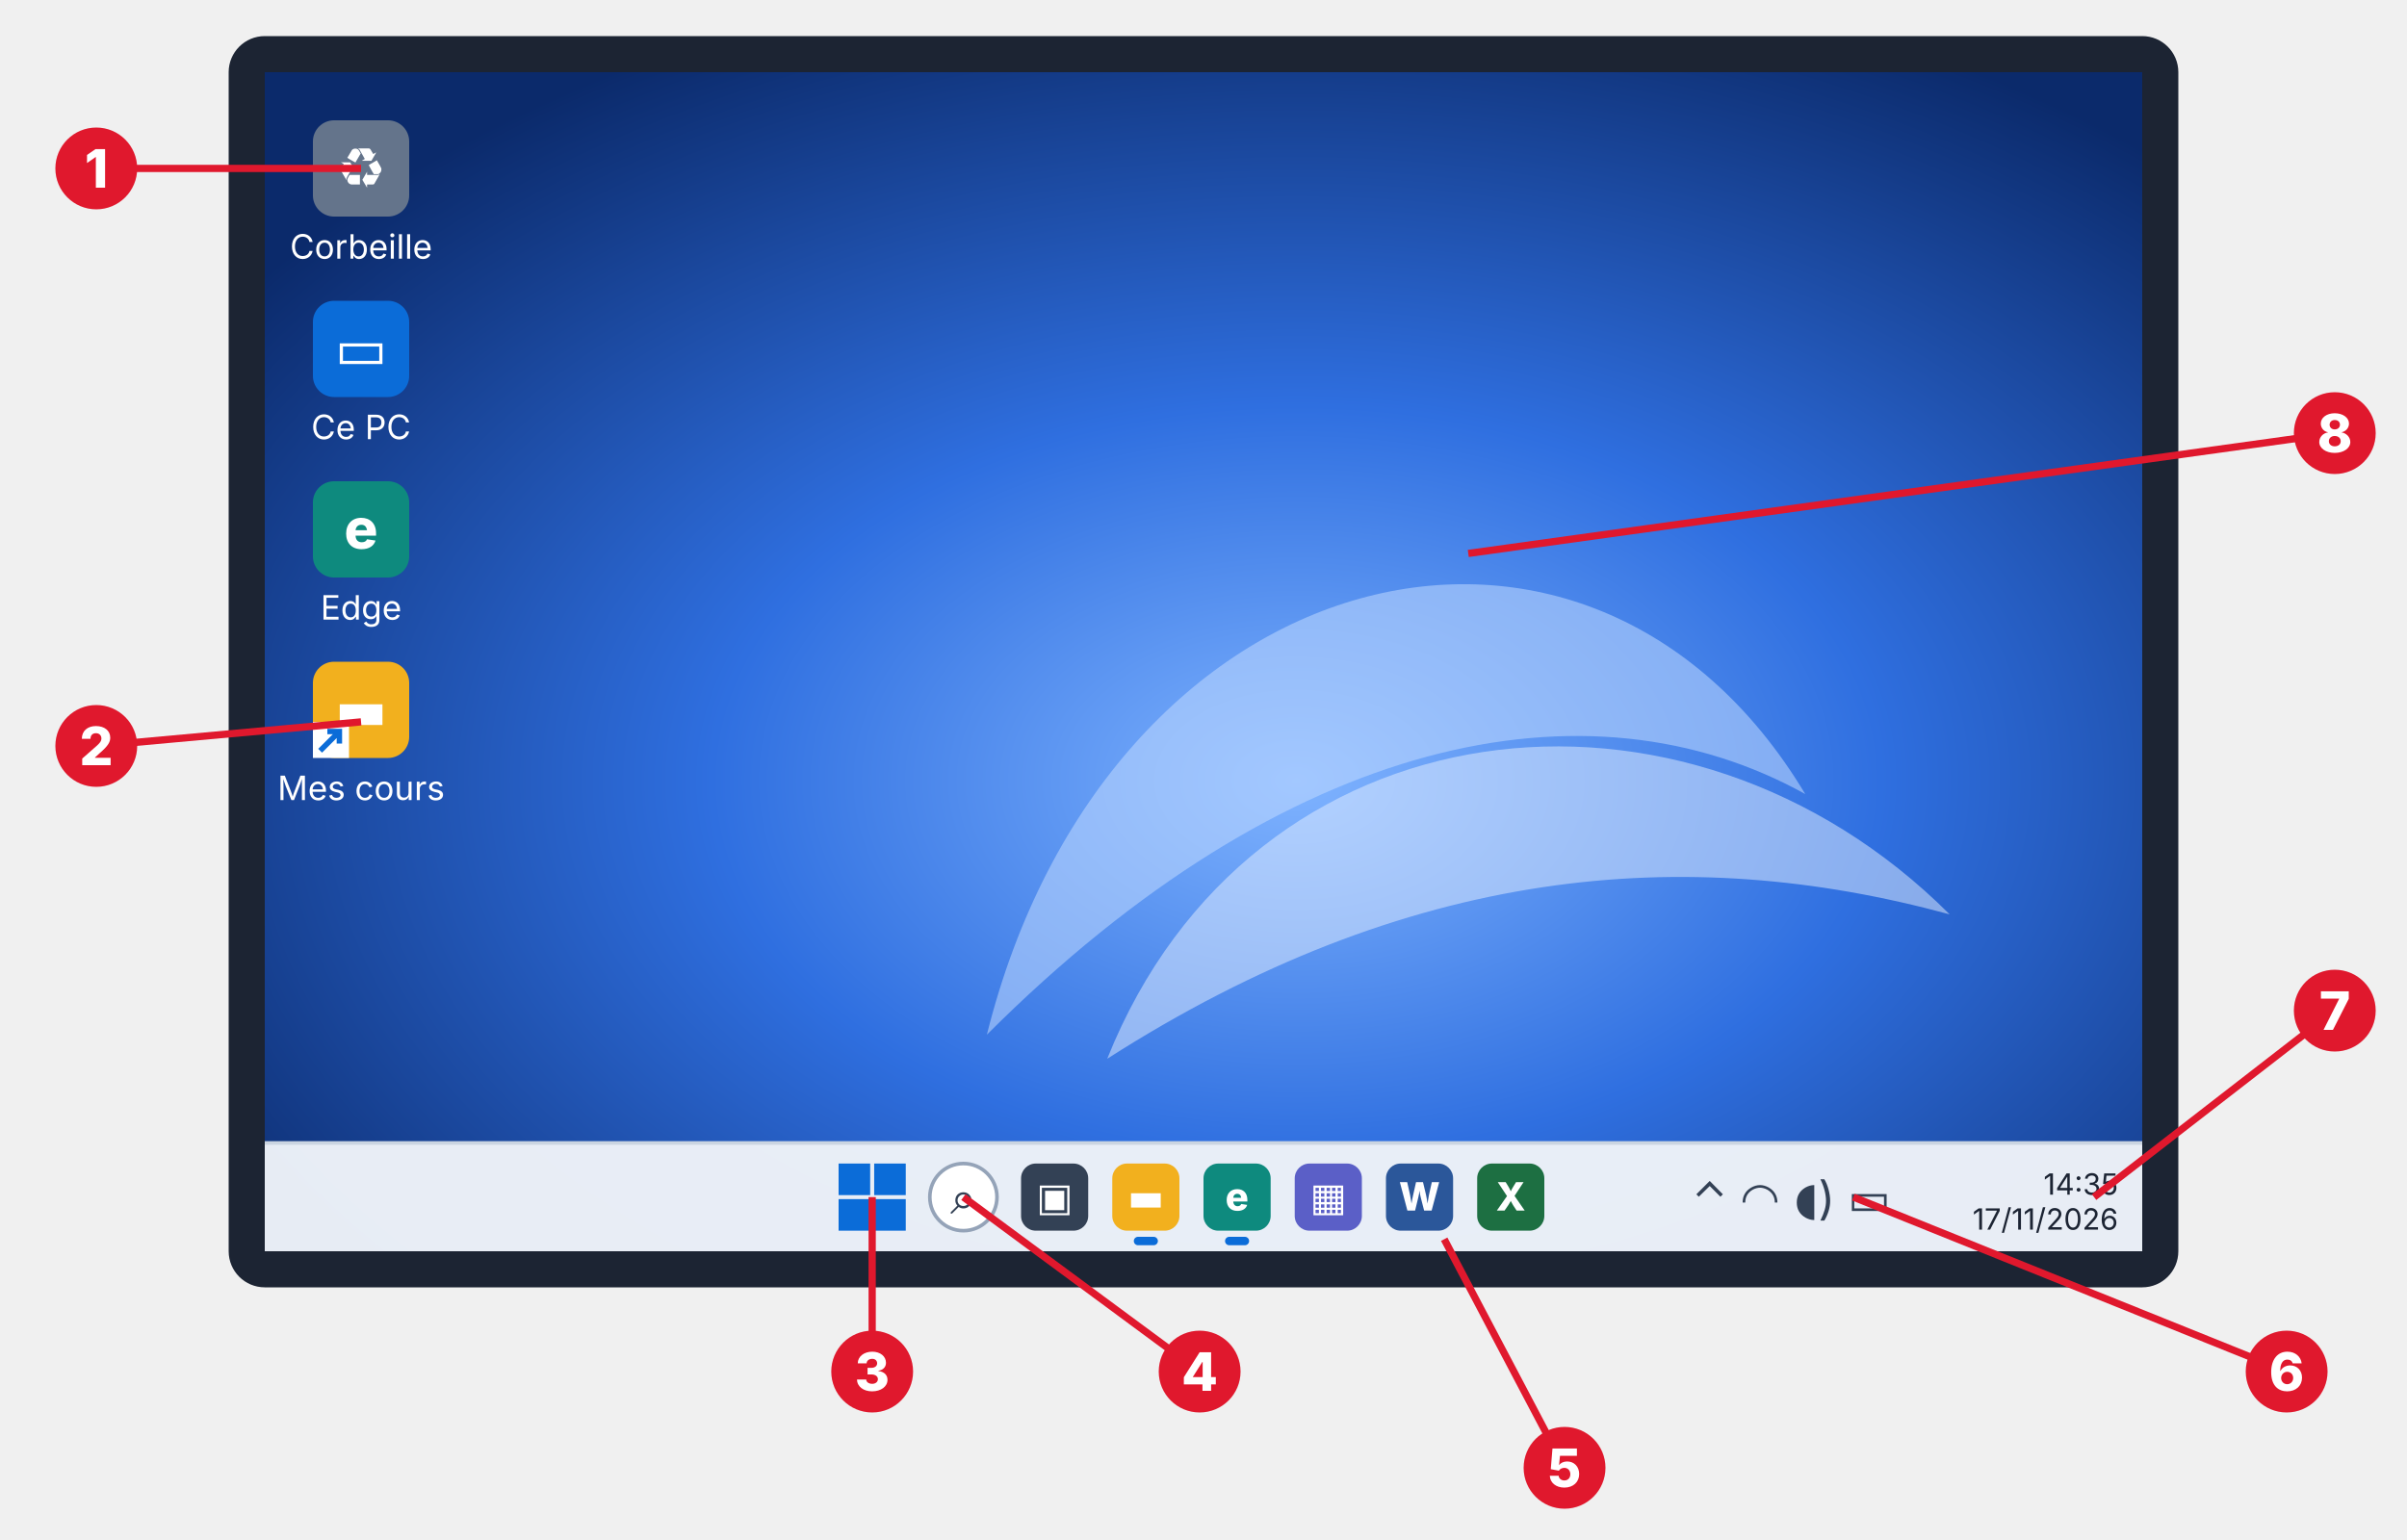
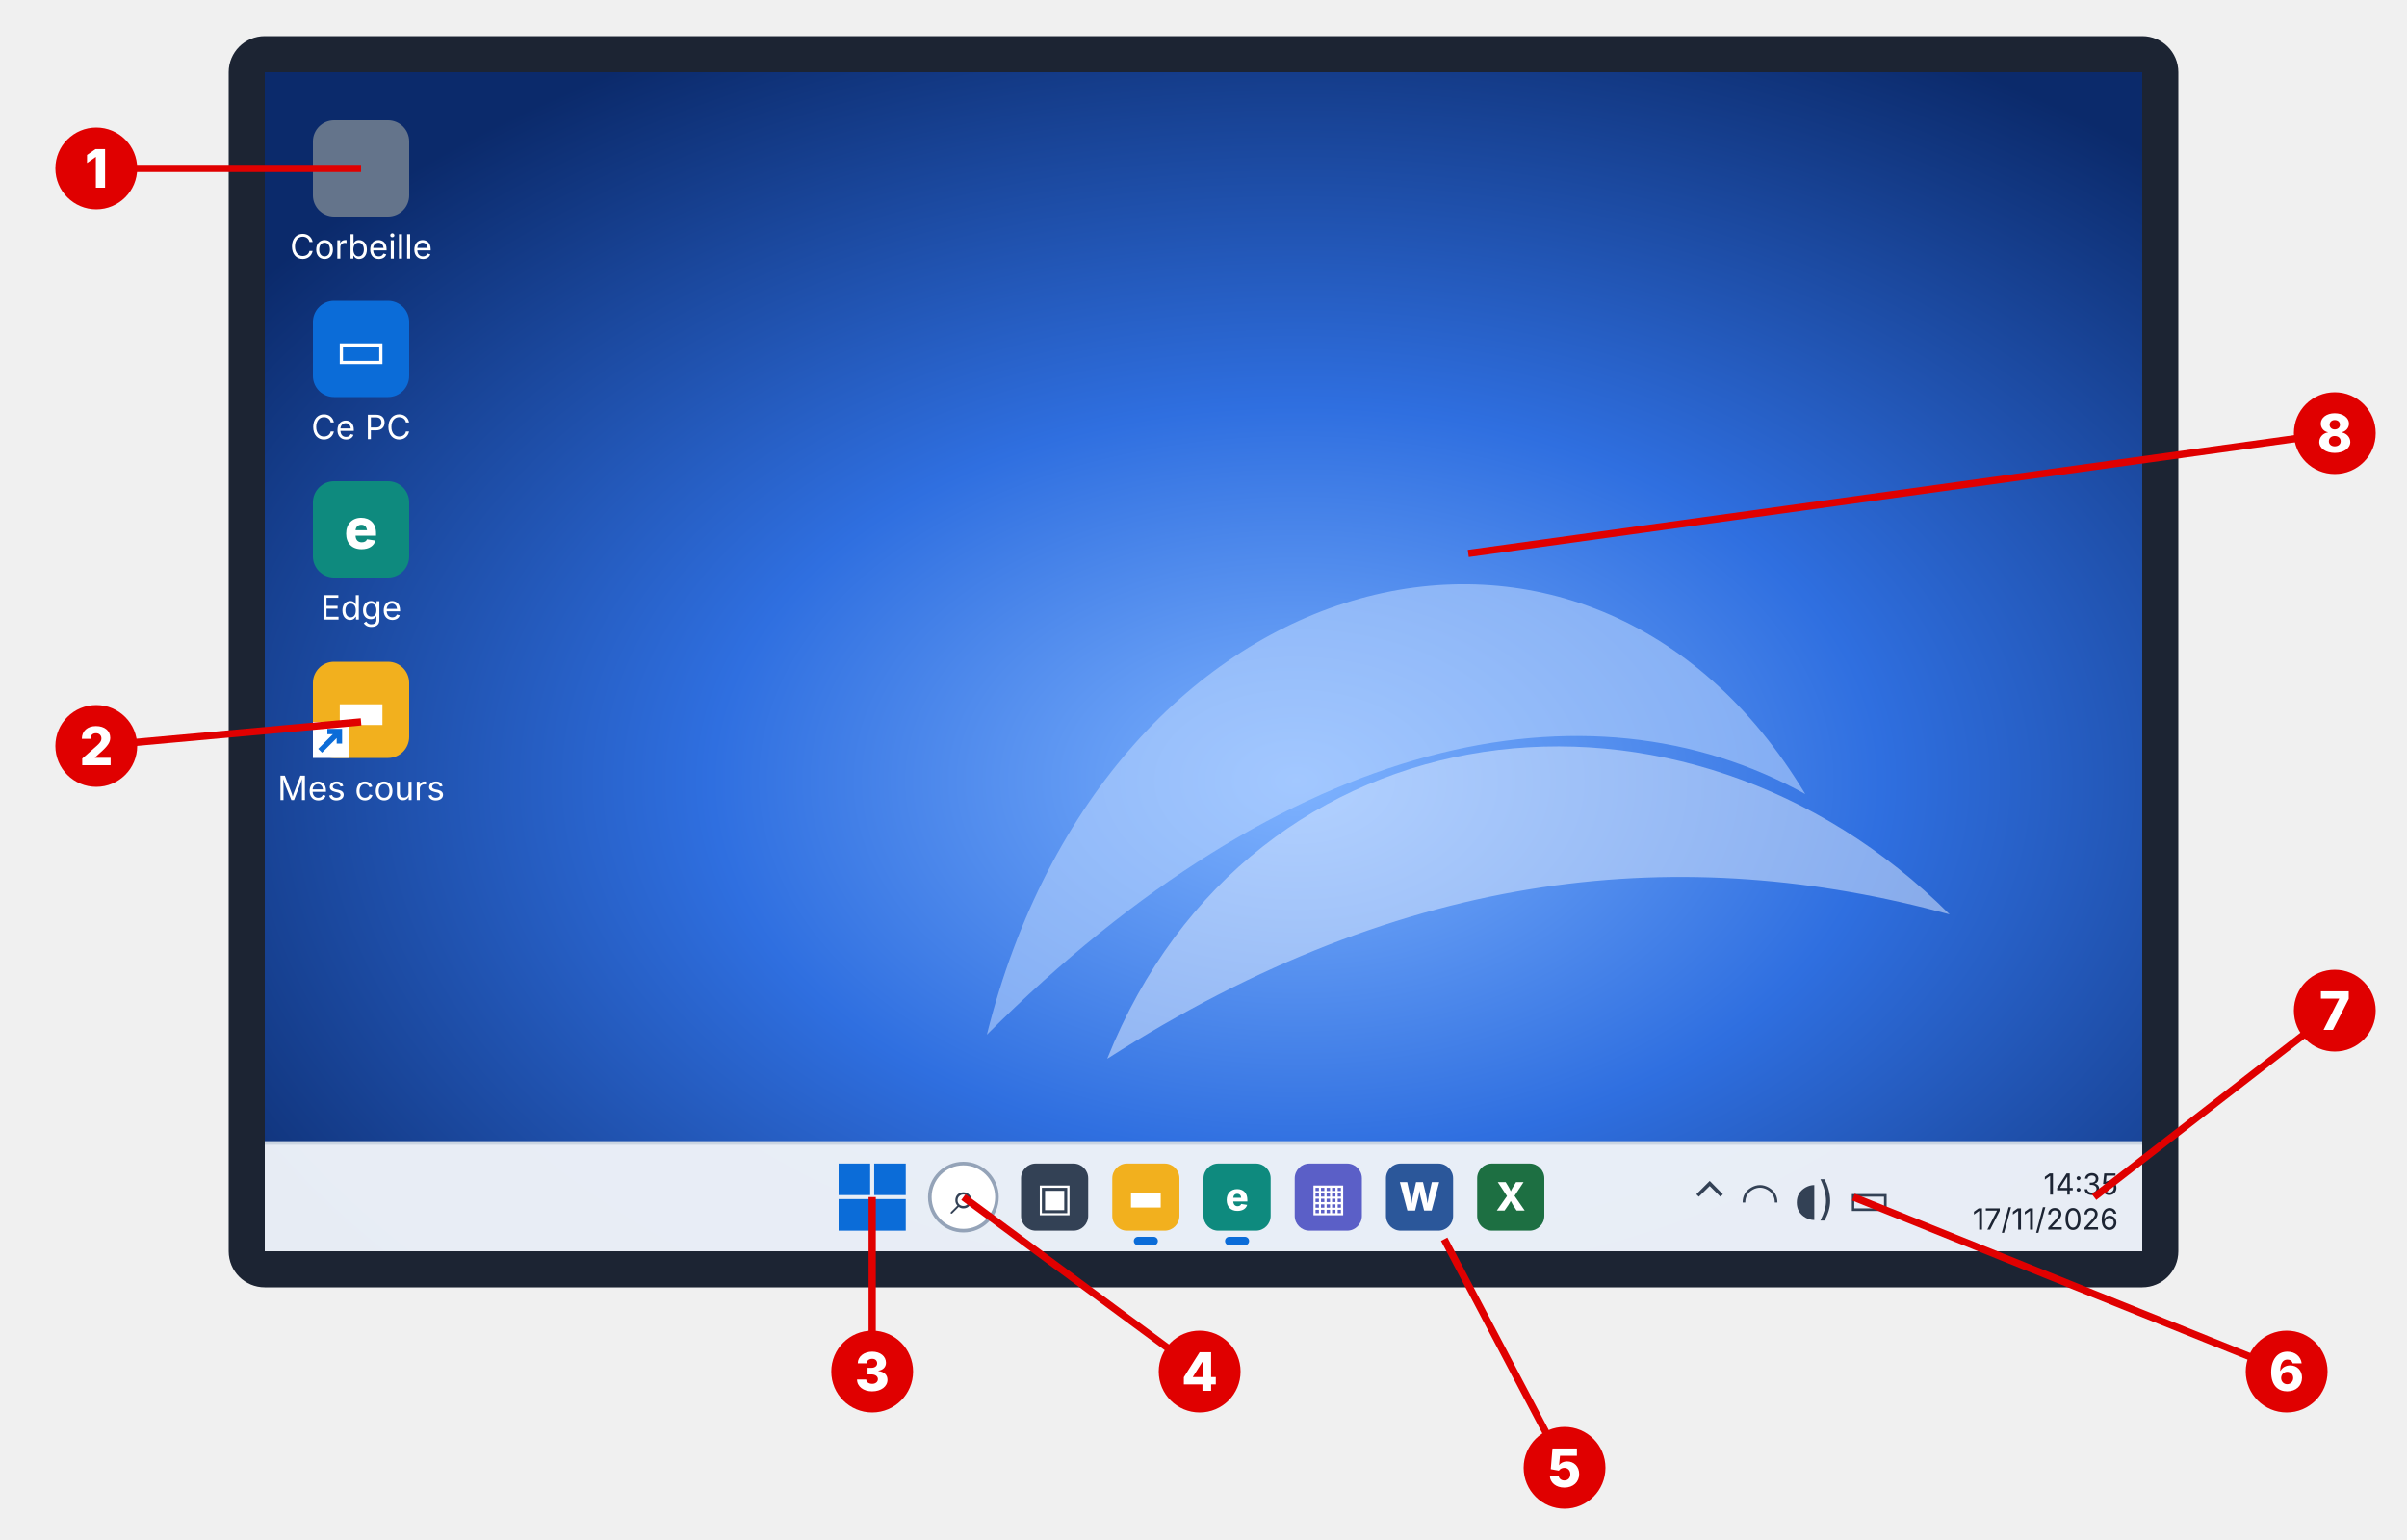
<svg xmlns="http://www.w3.org/2000/svg" viewBox="0 0 200 128" width="100%" font-family="Inter, sans-serif">
  <defs>
    <radialGradient id="wp" cx="55%" cy="60%" r="70%">
      <stop offset="0" stop-color="#7FB3FF" />
      <stop offset=".45" stop-color="#2F6FE0" />
      <stop offset="1" stop-color="#0B2A6B" />
    </radialGradient>
  </defs>
  <rect x="19" y="3" width="162" height="104" rx="3" fill="#1C2433" />
  <rect x="22" y="6" width="156" height="98" fill="url(#wp)" />
  <path d="M82 86 C 92 46, 132 36, 150 66 C 132 56, 107 61, 82 86z" fill="#BFD9FF" opacity=".55" />
  <path d="M92 88 C 104 58, 140 54, 162 76 C 140 70, 117 72, 92 88z" fill="#E6F0FF" opacity=".5" />
  <rect x="26" y="10" width="8" height="8" rx="1.76" fill="#64748B" />
-   <text x="30.0" y="15.6" font-size="4.64" font-weight="800" text-anchor="middle" fill="#fff">♻</text>
+   <text x="30.0" y="15.6" font-size="4.64" font-weight="800" text-anchor="middle" fill="#fff" />
  <text x="30" y="21.5" font-size="2.8" text-anchor="middle" fill="#fff">Corbeille</text>
  <rect x="26" y="25" width="8" height="8" rx="1.76" fill="#0B6CD8" />
  <text x="30.0" y="30.6" font-size="4.64" font-weight="800" text-anchor="middle" fill="#fff">▭</text>
  <text x="30" y="36.5" font-size="2.8" text-anchor="middle" fill="#fff">Ce PC</text>
  <rect x="26" y="40" width="8" height="8" rx="1.76" fill="#0E8A7E" />
  <text x="30.0" y="45.6" font-size="4.64" font-weight="800" text-anchor="middle" fill="#fff">e</text>
  <text x="30" y="51.5" font-size="2.8" text-anchor="middle" fill="#fff">Edge</text>
  <rect x="26" y="55" width="8" height="8" rx="1.76" fill="#F2B01E" />
  <text x="30.0" y="60.6" font-size="4.64" font-weight="800" text-anchor="middle" fill="#fff">▬</text>
  <text x="30" y="66.5" font-size="2.8" text-anchor="middle" fill="#fff">Mes cours</text>
  <rect x="26" y="60" width="3" height="3" fill="#fff" />
  <path d="M26.6 62.4l1.6-1.6m-1 0h1v1" stroke="#0B6CD8" stroke-width=".45" fill="none" />
  <rect x="22" y="95" width="156" height="9" fill="#EEF2F8" opacity=".97" />
  <path d="M22 95h156" stroke="#CBD5E1" stroke-width=".3" />
  <rect x="69.68" y="96.71" width="2.623" height="2.623" fill="#0B6CD8" />
  <rect x="69.68" y="99.667" width="2.623" height="2.623" fill="#0B6CD8" />
  <rect x="72.637" y="96.71" width="2.623" height="2.623" fill="#0B6CD8" />
  <rect x="72.637" y="99.667" width="2.623" height="2.623" fill="#0B6CD8" />
  <rect x="77.26" y="96.71" width="5.58" height="5.58" rx="2.79" fill="#fff" stroke="#94A3B8" stroke-width=".3" />
  <text x="80.05" y="100.895" font-size="3.906" text-anchor="middle" fill="#334155">⌕</text>
  <rect x="84.84" y="96.71" width="5.58" height="5.58" rx="1.228" fill="#334155" />
  <text x="87.63" y="100.616" font-size="3.236" font-weight="800" text-anchor="middle" fill="#fff">▣</text>
  <rect x="92.42" y="96.71" width="5.58" height="5.58" rx="1.228" fill="#F2B01E" />
  <text x="95.21" y="100.616" font-size="3.236" font-weight="800" text-anchor="middle" fill="#fff">▬</text>
  <rect x="94.21" y="102.8" width="2" height=".7" rx=".35" fill="#0B6CD8" />
  <rect x="100.0" y="96.71" width="5.58" height="5.58" rx="1.228" fill="#0E8A7E" />
  <text x="102.79" y="100.616" font-size="3.236" font-weight="800" text-anchor="middle" fill="#fff">e</text>
  <rect x="101.79" y="102.8" width="2" height=".7" rx=".35" fill="#0B6CD8" />
  <rect x="107.58" y="96.71" width="5.58" height="5.58" rx="1.228" fill="#5B5FC7" />
  <text x="110.37" y="100.616" font-size="3.236" font-weight="800" text-anchor="middle" fill="#fff">▦</text>
  <rect x="115.16" y="96.71" width="5.58" height="5.58" rx="1.228" fill="#2B579A" />
  <text x="117.95" y="100.616" font-size="3.236" font-weight="800" text-anchor="middle" fill="#fff">W</text>
  <rect x="122.74" y="96.71" width="5.58" height="5.58" rx="1.228" fill="#1D6F42" />
  <text x="125.53" y="100.616" font-size="3.236" font-weight="800" text-anchor="middle" fill="#fff">X</text>
  <text x="176" y="99.3" font-size="2.43" text-anchor="end" fill="#1C2433">14:35</text>
  <text x="176" y="102.2" font-size="2.43" text-anchor="end" fill="#1C2433">17/11/2026</text>
  <text x="157.1" y="100.94" font-size="3.78" text-anchor="end" fill="#334155">⌃  ◠  ◖)  ▭</text>
-   <path d="M30 14L8 14" stroke="#E0182D" stroke-width=".6" />
-   <circle cx="8" cy="14" r="3.4" fill="#E0182D" />
+   <path d="M30 14L8 14" stroke="#E00000" stroke-width=".6" />
+   <circle cx="8" cy="14" r="3.4" fill="#E00000" />
  <text x="8" y="15.6" font-size="4.4" font-weight="800" text-anchor="middle" fill="#fff">1</text>
-   <path d="M30 60L8 62" stroke="#E0182D" stroke-width=".6" />
-   <circle cx="8" cy="62" r="3.4" fill="#E0182D" />
+   <path d="M30 60L8 62" stroke="#E00000" stroke-width=".6" />
+   <circle cx="8" cy="62" r="3.4" fill="#E00000" />
  <text x="8" y="63.6" font-size="4.4" font-weight="800" text-anchor="middle" fill="#fff">2</text>
-   <path d="M72.47 99.5L72.47 114" stroke="#E0182D" stroke-width=".6" />
-   <circle cx="72.47" cy="114" r="3.4" fill="#E0182D" />
+   <path d="M72.47 99.5L72.47 114" stroke="#E00000" stroke-width=".6" />
+   <circle cx="72.47" cy="114" r="3.4" fill="#E00000" />
  <text x="72.47" y="115.6" font-size="4.4" font-weight="800" text-anchor="middle" fill="#fff">3</text>
-   <path d="M80.05 99.5L99.68 114" stroke="#E0182D" stroke-width=".6" />
-   <circle cx="99.68" cy="114" r="3.4" fill="#E0182D" />
+   <path d="M80.05 99.5L99.68 114" stroke="#E00000" stroke-width=".6" />
+   <circle cx="99.68" cy="114" r="3.4" fill="#E00000" />
  <text x="99.68" y="115.6" font-size="4.4" font-weight="800" text-anchor="middle" fill="#fff">4</text>
-   <path d="M120.0 103L130.0 122" stroke="#E0182D" stroke-width=".6" />
-   <circle cx="130.0" cy="122" r="3.4" fill="#E0182D" />
+   <path d="M120.0 103L130.0 122" stroke="#E00000" stroke-width=".6" />
+   <circle cx="130.0" cy="122" r="3.4" fill="#E00000" />
  <text x="130.0" y="123.6" font-size="4.4" font-weight="800" text-anchor="middle" fill="#fff">5</text>
-   <path d="M154 99.5L190 114" stroke="#E0182D" stroke-width=".6" />
-   <circle cx="190" cy="114" r="3.4" fill="#E0182D" />
+   <path d="M154 99.5L190 114" stroke="#E00000" stroke-width=".6" />
+   <circle cx="190" cy="114" r="3.4" fill="#E00000" />
  <text x="190" y="115.6" font-size="4.4" font-weight="800" text-anchor="middle" fill="#fff">6</text>
-   <path d="M174 99.5L194 84" stroke="#E0182D" stroke-width=".6" />
-   <circle cx="194" cy="84" r="3.4" fill="#E0182D" />
+   <path d="M174 99.5L194 84" stroke="#E00000" stroke-width=".6" />
+   <circle cx="194" cy="84" r="3.4" fill="#E00000" />
  <text x="194" y="85.6" font-size="4.4" font-weight="800" text-anchor="middle" fill="#fff">7</text>
-   <path d="M122 46L194 36" stroke="#E0182D" stroke-width=".6" />
-   <circle cx="194" cy="36" r="3.4" fill="#E0182D" />
+   <path d="M122 46L194 36" stroke="#E00000" stroke-width=".6" />
+   <circle cx="194" cy="36" r="3.4" fill="#E00000" />
  <text x="194" y="37.6" font-size="4.4" font-weight="800" text-anchor="middle" fill="#fff">8</text>
</svg>
